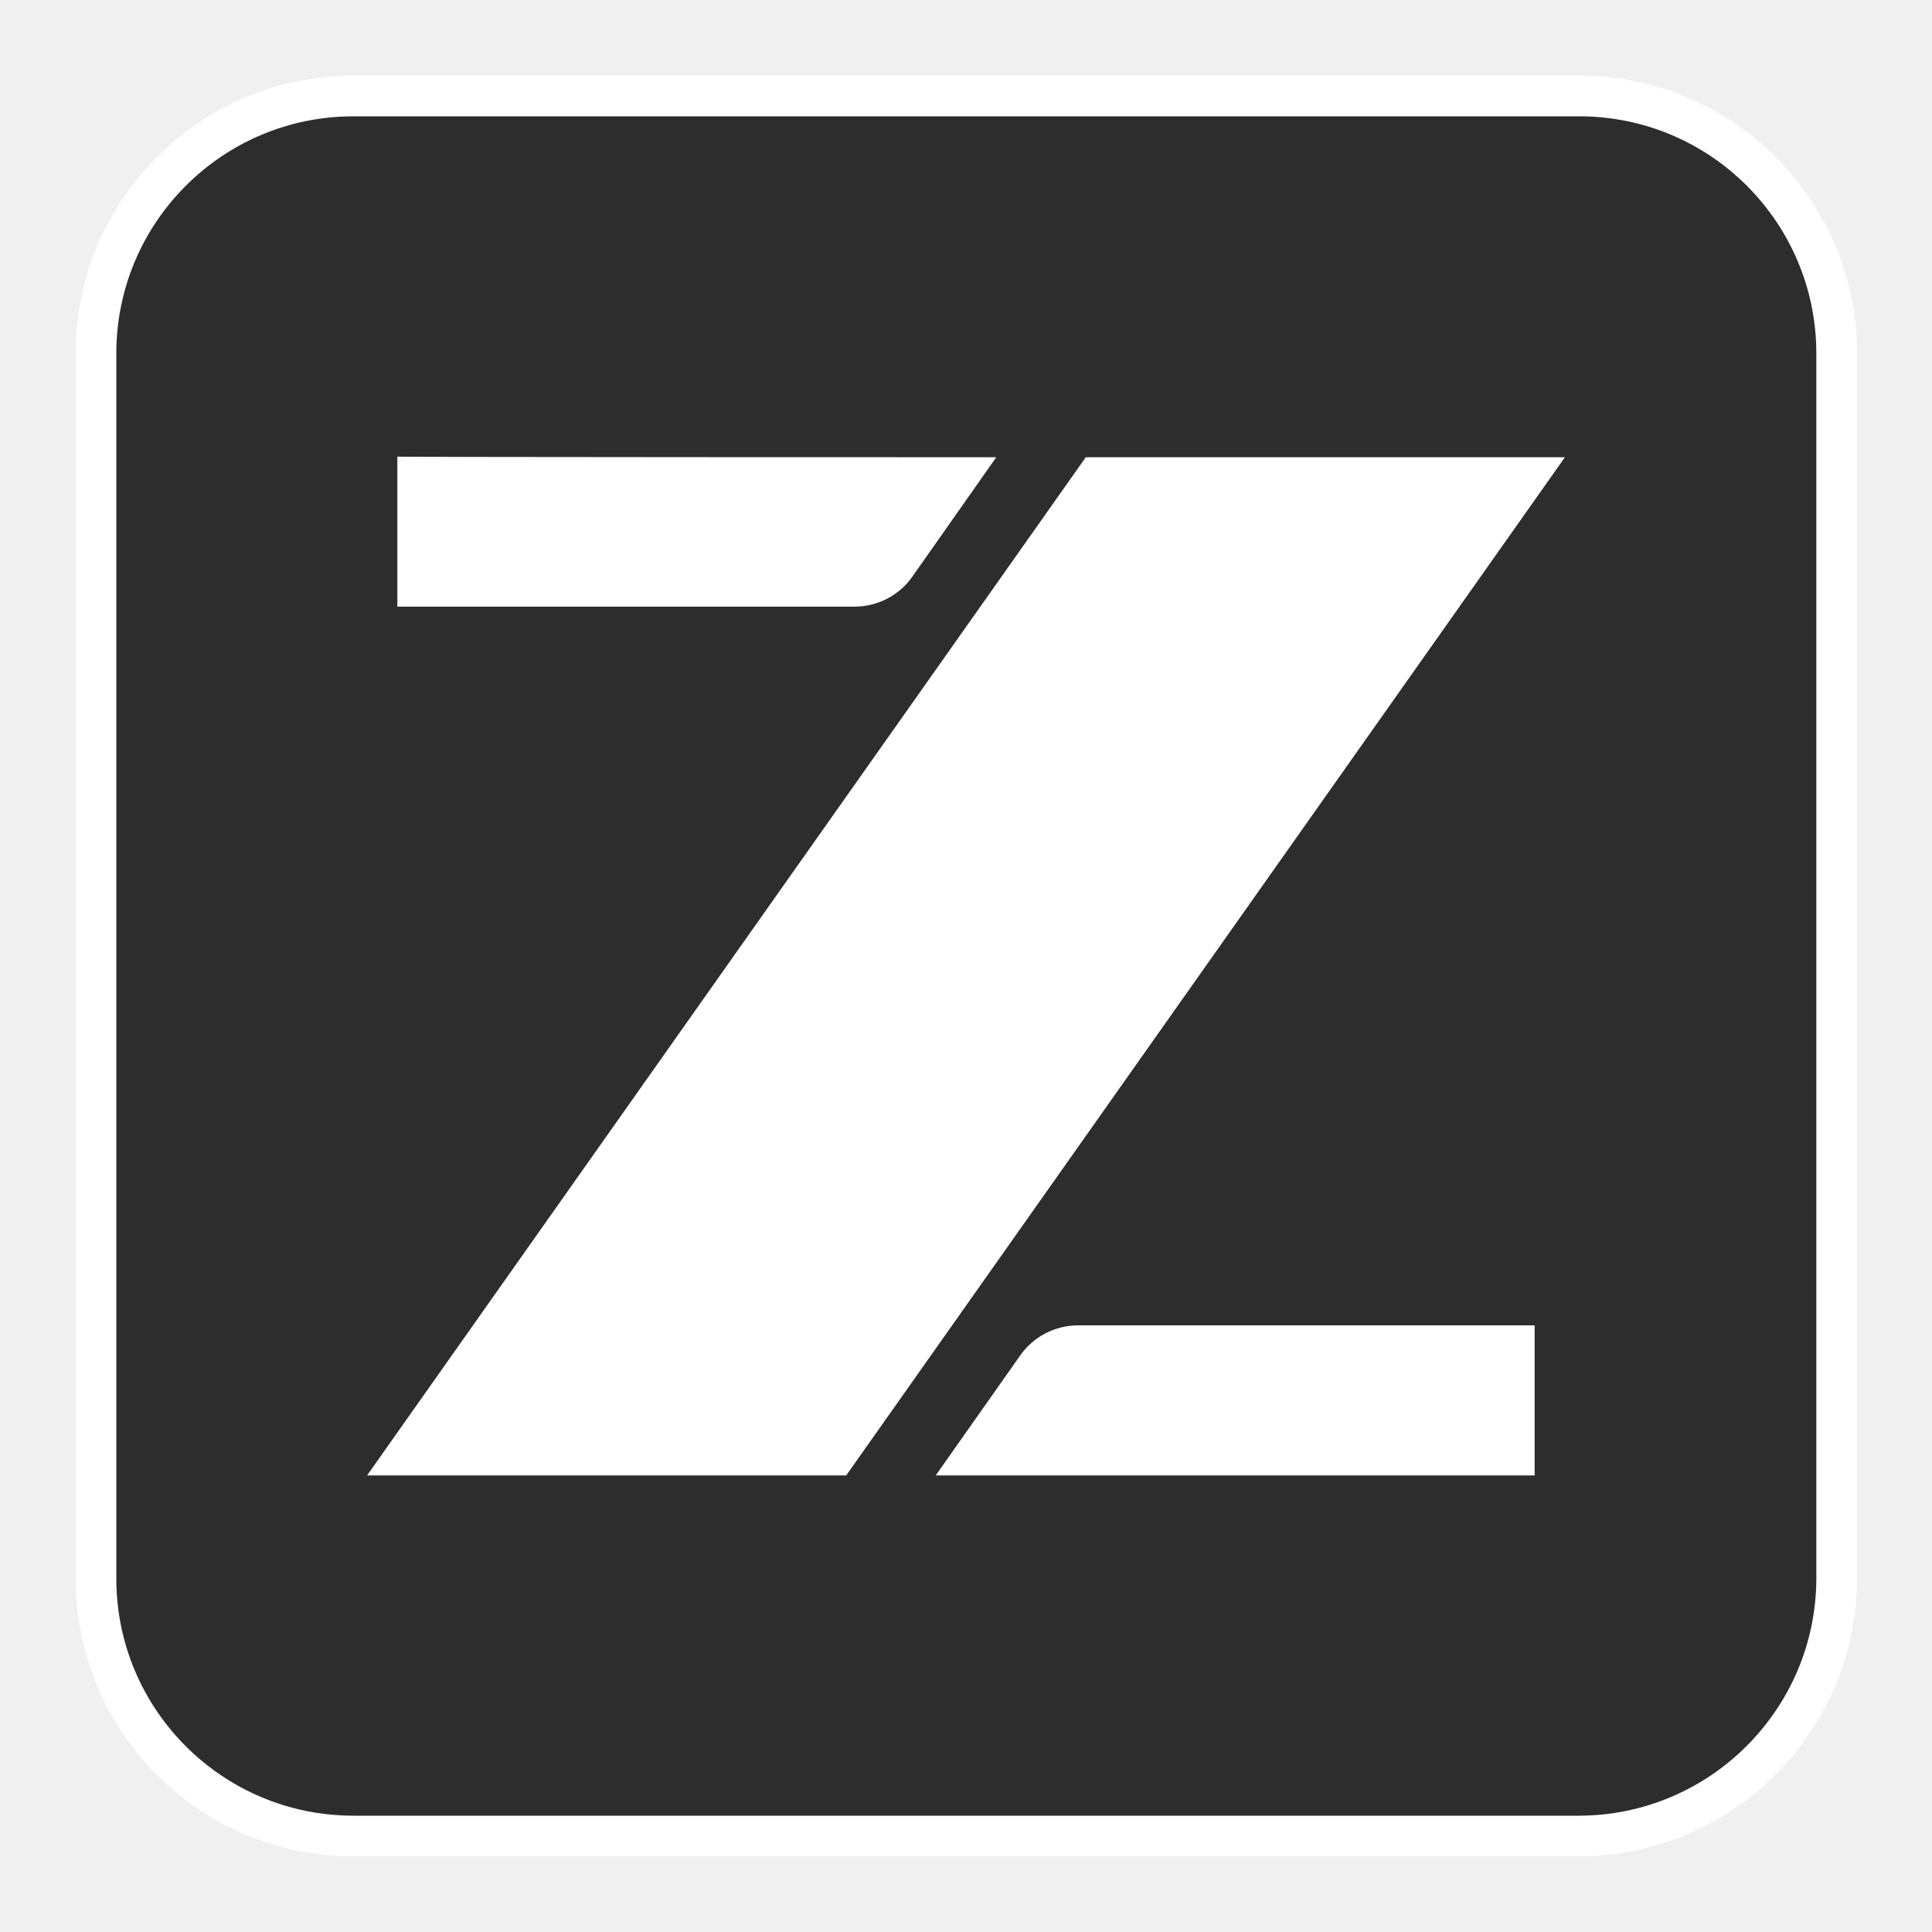
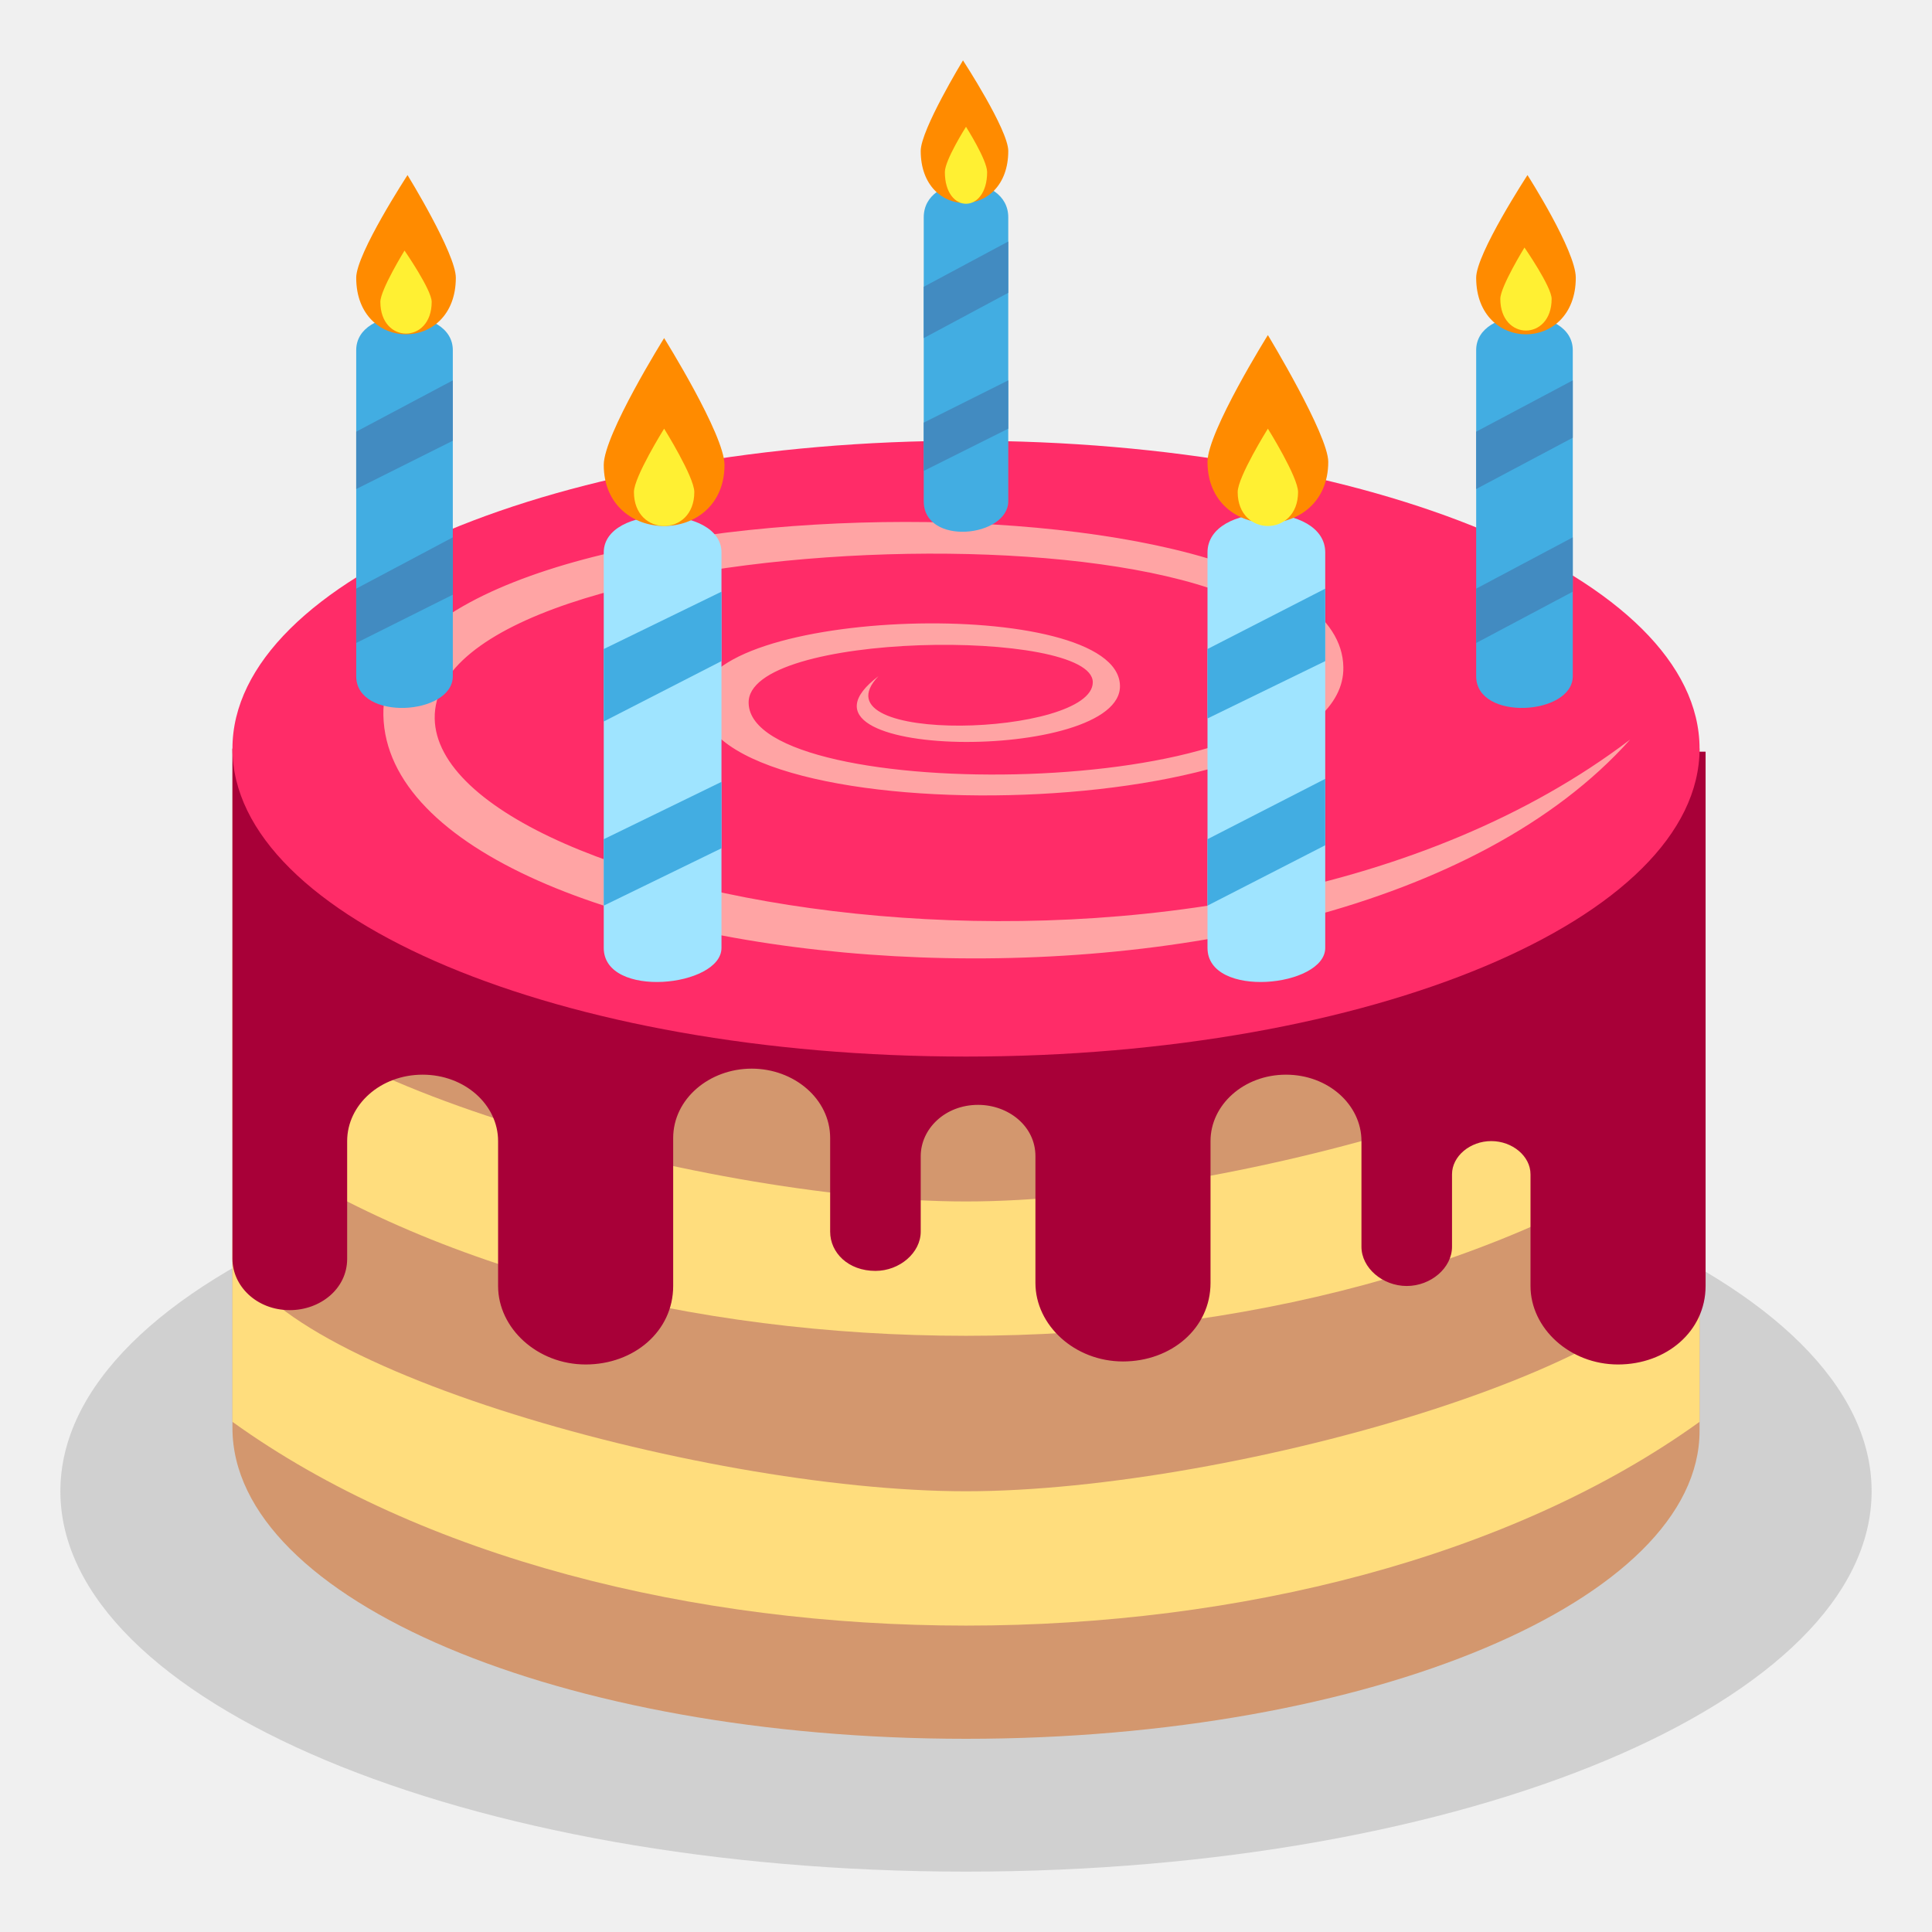
- <svg xmlns="http://www.w3.org/2000/svg" version="1.1" x="0px" y="0px" viewBox="0 0 30 30" style="enable-background:new 0 0 30 30;" xml:space="preserve">
-   <defs>
-     <style type="text/css">
-     .st194{fill:#2D2D2D;stroke:#FFFFFF;stroke-width:0.632;stroke-miterlimit:10;}
-     .st23{fill:#FFFFFF;}
+ <svg xmlns="http://www.w3.org/2000/svg" width="800px" height="800px" viewBox="0 0 64 64" aria-hidden="true" role="img" class="iconify iconify--emojione" preserveAspectRatio="xMidYMid meet">
+   <ellipse cx="32" cy="49.4" rx="30" ry="12.6" fill="#d0d0d0">

-     .z-breathe {
-       animation: breathe 2.5s ease-in-out infinite;
-     }
+ </ellipse>
+   <path d="M7.7 24.8v22.5C7.7 53 18.6 57.6 32 57.6S56.3 53 56.3 47.4V24.8H7.7z" fill="#d3976e">

-     @keyframes breathe {
-       0%, 100% { opacity: 0.7; }
-       50% { opacity: 1; }
-     }
-   </style>
-   </defs>
-   <g>
-     <path class="st194" d="M24.51,28.51H5.49c-2.21,0-4-1.79-4-4V5.49c0-2.21,1.79-4,4-4h19.03c2.21,0,4,1.79,4,4v19.03     C28.51,26.72,26.72,28.51,24.51,28.51z" />
-     <g class="z-breathe">
-       <path class="st23" d="M15.47,7.1l-1.3,1.85c-0.2,0.29-0.54,0.47-0.9,0.47h-7.1V7.09C6.16,7.1,15.47,7.1,15.47,7.1z" />
-       <polygon class="st23" points="24.3,7.1 13.14,22.91 5.7,22.91 16.86,7.1" />
-       <path class="st23" d="M14.53,22.91l1.31-1.86c0.2-0.29,0.54-0.47,0.9-0.47h7.09v2.33H14.53z" />
-     </g>
+ </path>
+   <g fill="#ffdd7d">
+     <path d="M56.3 31.4c-.1 4-15.4 8.4-24.3 8.4S7.8 35.4 7.7 31.4v6.1c12.5 9 36.1 9 48.6 0v-6.1">
+ 
+ </path>
+     <path d="M56.3 41c-.1 4-15.4 8.4-24.3 8.4S7.8 45 7.7 41v6.1c12.5 9 36.1 9 48.6 0V41">
+ 
+ </path>
  </g>
+   <path d="M7.7 24.8v16.9c0 .9.8 1.7 1.9 1.7c1 0 1.9-.7 1.9-1.7v-3.9c0-1.2 1.1-2.2 2.5-2.2s2.5 1 2.5 2.2v4.8c0 1.4 1.3 2.6 2.9 2.6s2.9-1.1 2.9-2.6v-4.9c0-1.3 1.2-2.3 2.6-2.3c1.4 0 2.6 1 2.6 2.3v3.1c0 .7.6 1.3 1.5 1.3c.8 0 1.5-.6 1.5-1.3v-2.5c0-.9.8-1.7 1.9-1.7c1 0 1.9.7 1.9 1.7v4.2c0 1.4 1.3 2.6 2.9 2.6c1.6 0 2.9-1.1 2.9-2.6v-4.7c0-1.2 1.1-2.2 2.5-2.2s2.5 1 2.5 2.2v3.5c0 .7.7 1.3 1.5 1.3s1.5-.6 1.5-1.3v-2.4c0-.6.6-1.1 1.3-1.1c.7 0 1.3.5 1.3 1.1v3.7c0 1.4 1.3 2.6 2.9 2.6c1.6 0 2.9-1.1 2.9-2.6V24.9l-48.8-.1" fill="#a80038">
+ 
+ </path>
+   <ellipse cx="32" cy="24.8" rx="24.3" ry="10.2" fill="#ff2c68">
+ 
+ </ellipse>
+   <path d="M14.4 23.8c-.1-6.5 28.7-7.4 28.8-1.6c.1 4.3-18.3 4.5-18.4 1.1c-.1-2.4 11.4-2.5 11.4-.7s-9.3 2.1-7.1-.2c-3.7 2.8 8.1 2.9 8 .3c-.1-3-13.9-2.6-13.9.5c.1 4.6 21.4 4.1 21.3-1.1c-.1-6.8-32-6.5-31.8 1.6c.2 8.9 31.2 12.1 41.3.8c-13.7 10.4-39.5 5.4-39.6-.7" fill="#ffa4a4">
+ 
+ </path>
+   <path d="M11.8 11.6v10.8c0 1.5 3.2 1.3 3.2 0V11.6c0-1.5-3.2-1.5-3.2 0" fill="#42ade2">
+ 
+ </path>
+   <g fill="#428bc1">
+     <path d="M15 12.6l-3.2 1.7v1.9l3.2-1.6z">
+ 
+ </path>
+     <path d="M11.8 19.5v1.8l3.2-1.6v-1.9z">
+ 
+ </path>
+   </g>
+   <path d="M15.1 9.2c0 2.5-3.3 2.5-3.3 0c0-.8 1.7-3.4 1.7-3.4s1.6 2.6 1.6 3.4" fill="#ff8b00">
+ 
+ </path>
+   <path d="M14.3 10c0 1.4-1.7 1.4-1.7 0c0-.4.8-1.7.8-1.7s.9 1.3.9 1.7" fill="#fff033">
+ 
+ </path>
+   <path d="M30.6 7.2v9.4c0 1.5 2.8 1.2 2.8 0V7.2c0-1.5-2.8-1.5-2.8 0" fill="#42ade2">
+ 
+ </path>
+   <g fill="#428bc1">
+     <path d="M33.4 8l-2.8 1.5v1.7l2.8-1.5z">
+ 
+ </path>
+     <path d="M30.6 14v1.6l2.8-1.4v-1.6z">
+ 
+ </path>
+   </g>
+   <path d="M33.4 5c0 2.3-2.9 2.3-2.9 0c0-.7 1.4-3 1.4-3s1.5 2.3 1.5 3" fill="#ff8b00">
+ 
+ </path>
+   <path d="M32.7 5.7c0 1.4-1.4 1.4-1.4 0c0-.4.7-1.5.7-1.5s.7 1.1.7 1.5" fill="#fff033">
+ 
+ </path>
+   <path d="M48.9 11.6v10.8c0 1.5 3.2 1.3 3.2 0V11.6c0-1.5-3.2-1.5-3.2 0" fill="#42ade2">
+ 
+ </path>
+   <g fill="#428bc1">
+     <path d="M52.1 12.6l-3.2 1.7v1.9l3.2-1.7z">
+ 
+ </path>
+     <path d="M48.9 19.5v1.8l3.2-1.7v-1.8z">
+ 
+ </path>
+   </g>
+   <path d="M52.2 9.2c0 2.5-3.3 2.5-3.3 0c0-.8 1.7-3.4 1.7-3.4s1.6 2.5 1.6 3.4" fill="#ff8b00">
+ 
+ </path>
+   <path d="M51.4 9.9c0 1.4-1.7 1.4-1.7 0c0-.4.8-1.7.8-1.7s.9 1.3.9 1.7" fill="#fff033">
+ 
+ </path>
+   <path d="M20 18.3v13.1c0 1.7 3.9 1.3 3.9 0V18.3c0-1.6-3.9-1.6-3.9 0" fill="#9fe4ff">
+ 
+ </path>
+   <g fill="#42ade2">
+     <path d="M23.9 19.6L20 21.5v2.4l3.9-2z">
+ 
+ </path>
+     <path d="M20 27.8V30l3.9-1.9v-2.2z">
+ 
+ </path>
+   </g>
+   <path d="M24 15.4c0 2.7-4 2.7-4 0c0-1 2-4.2 2-4.2s2 3.2 2 4.2" fill="#ff8b00">
+ 
+ </path>
+   <path d="M23 16.3c0 1.5-2 1.5-2 0c0-.5 1-2.1 1-2.1s1 1.6 1 2.1" fill="#fff033">
+ 
+ </path>
+   <path d="M40 18.3v13.1c0 1.7 3.9 1.3 3.9 0V18.3c0-1.7-3.9-1.7-3.9 0" fill="#9fe4ff">
+ 
+ </path>
+   <g fill="#42ade2">
+     <path d="M43.9 19.5l-3.9 2v2.3l3.9-1.9z">
+ 
+ </path>
+     <path d="M40 27.8V30l3.9-2v-2.2z">
+ 
+ </path>
+   </g>
+   <path d="M44 15.3c0 2.7-4 2.7-4 0c0-1 2-4.2 2-4.2s2 3.3 2 4.2" fill="#ff8b00">
+ 
+ </path>
+   <path d="M43 16.3c0 1.5-2 1.5-2 0c0-.5 1-2.1 1-2.1s1 1.6 1 2.1" fill="#fff033">
+ 
+ </path>
</svg>
